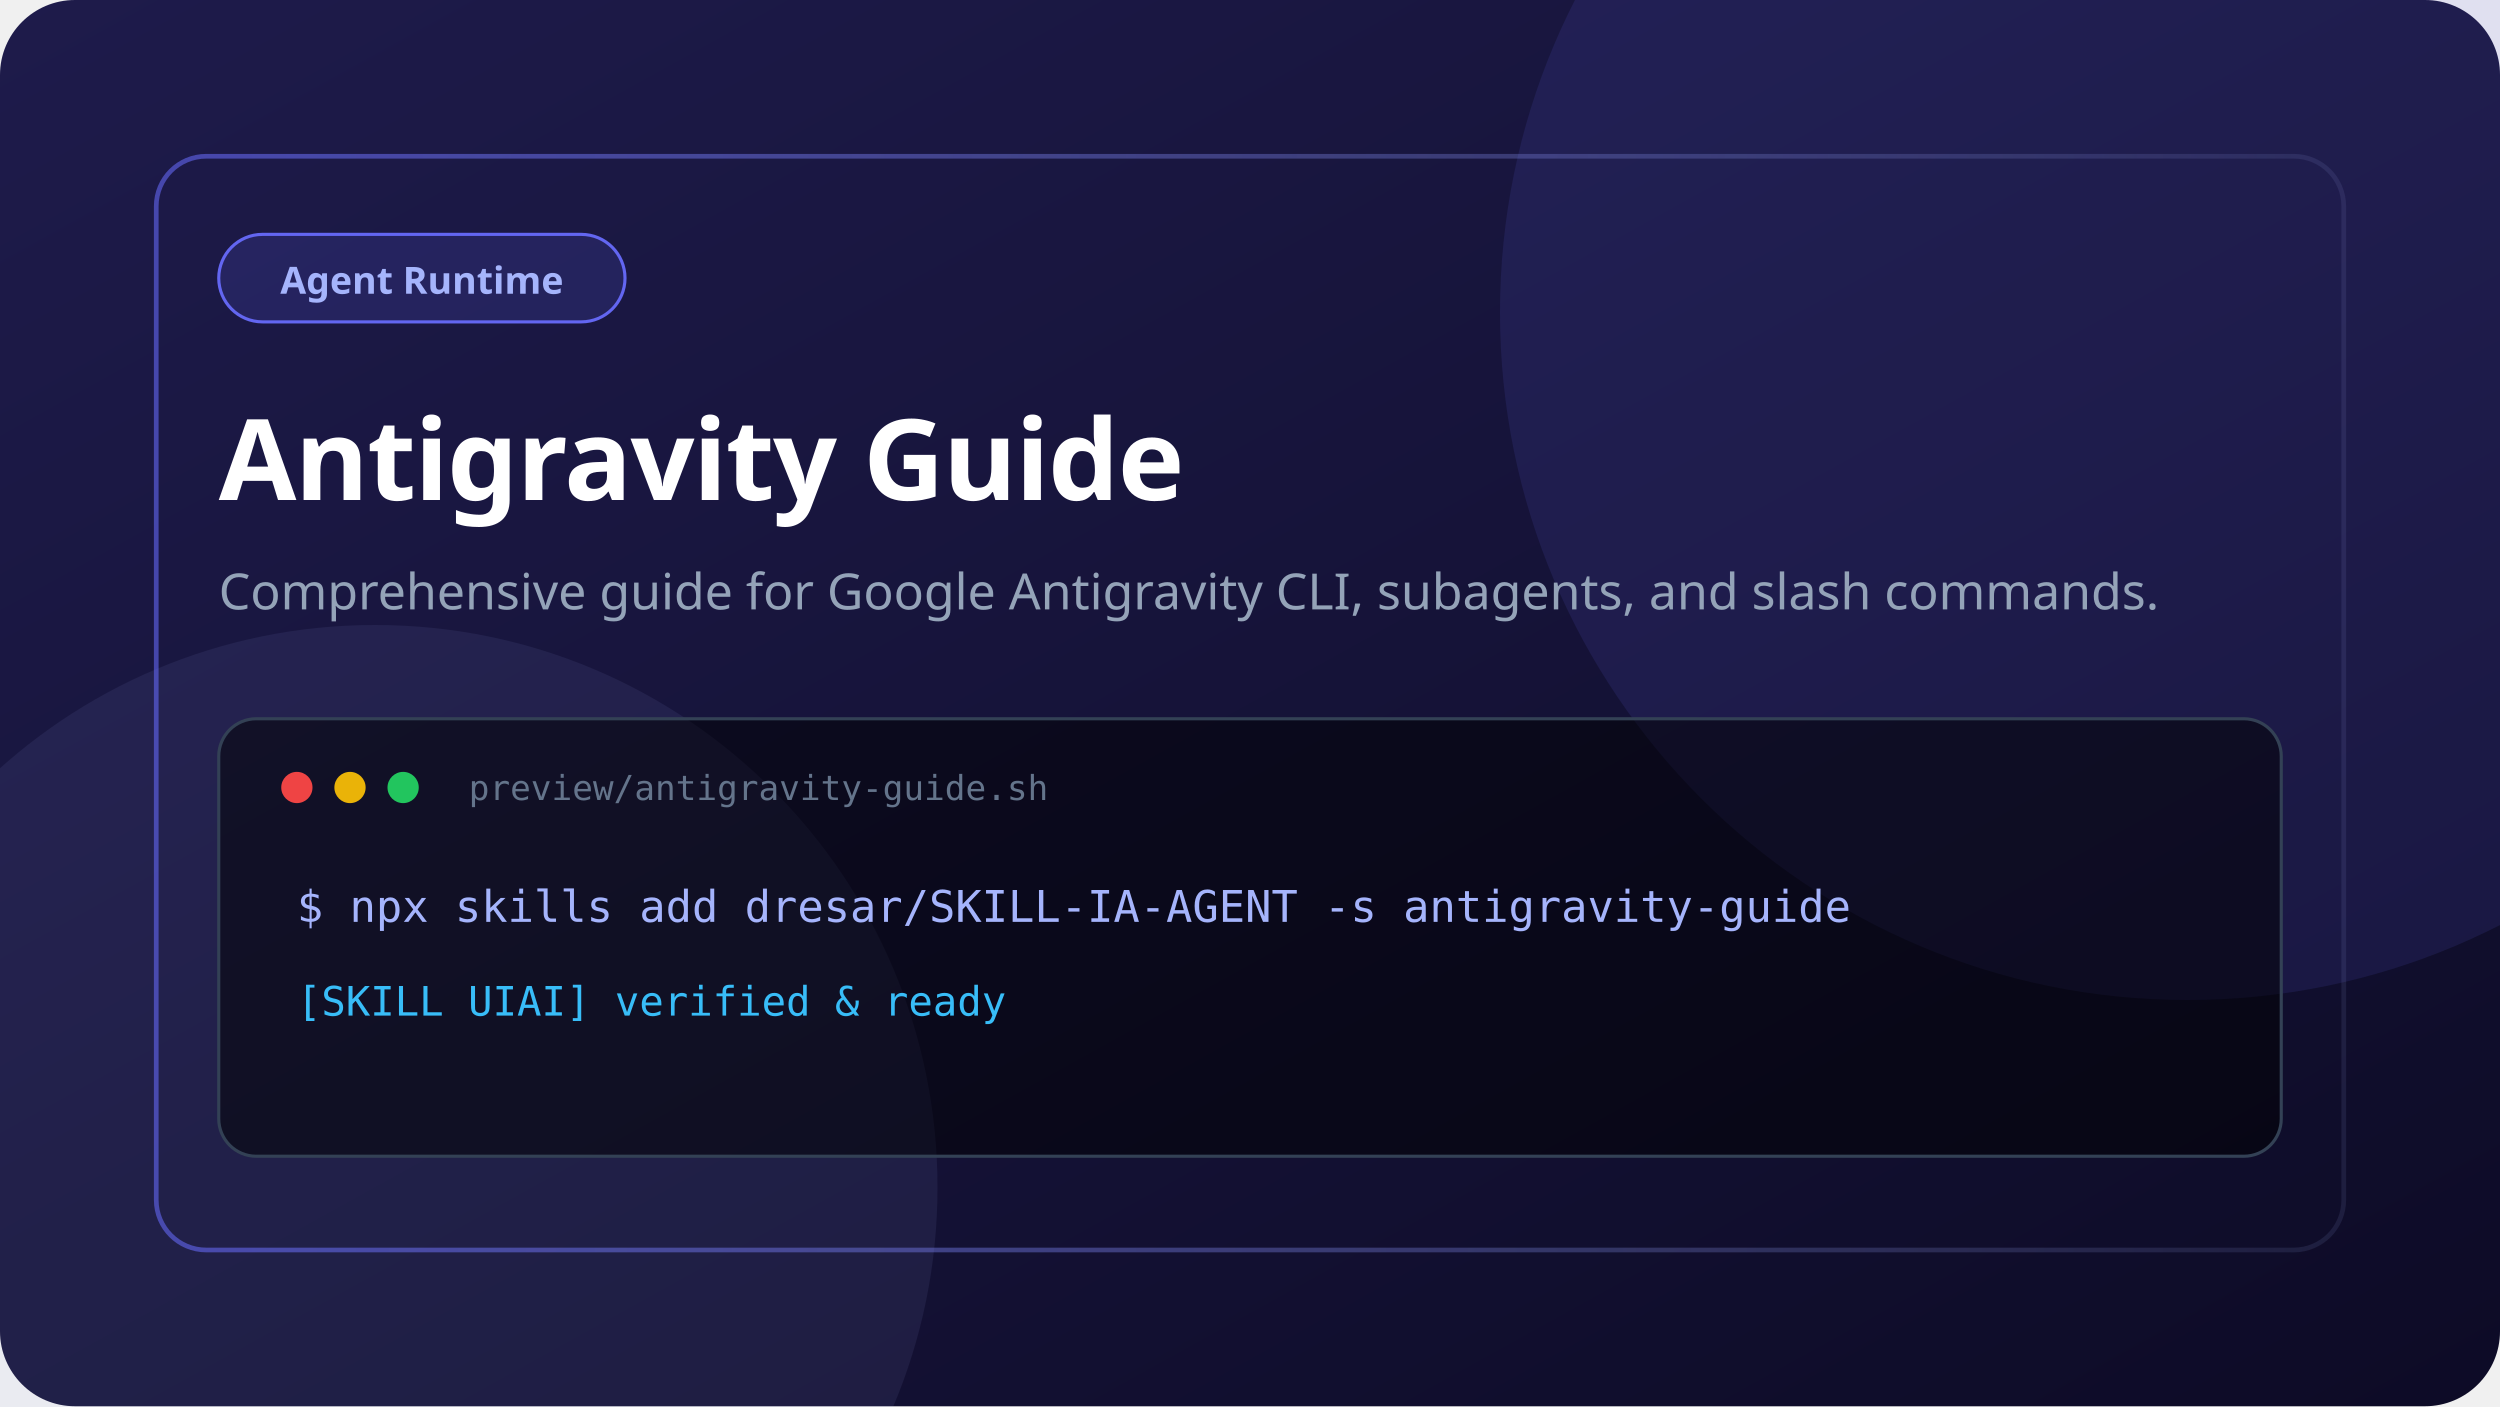
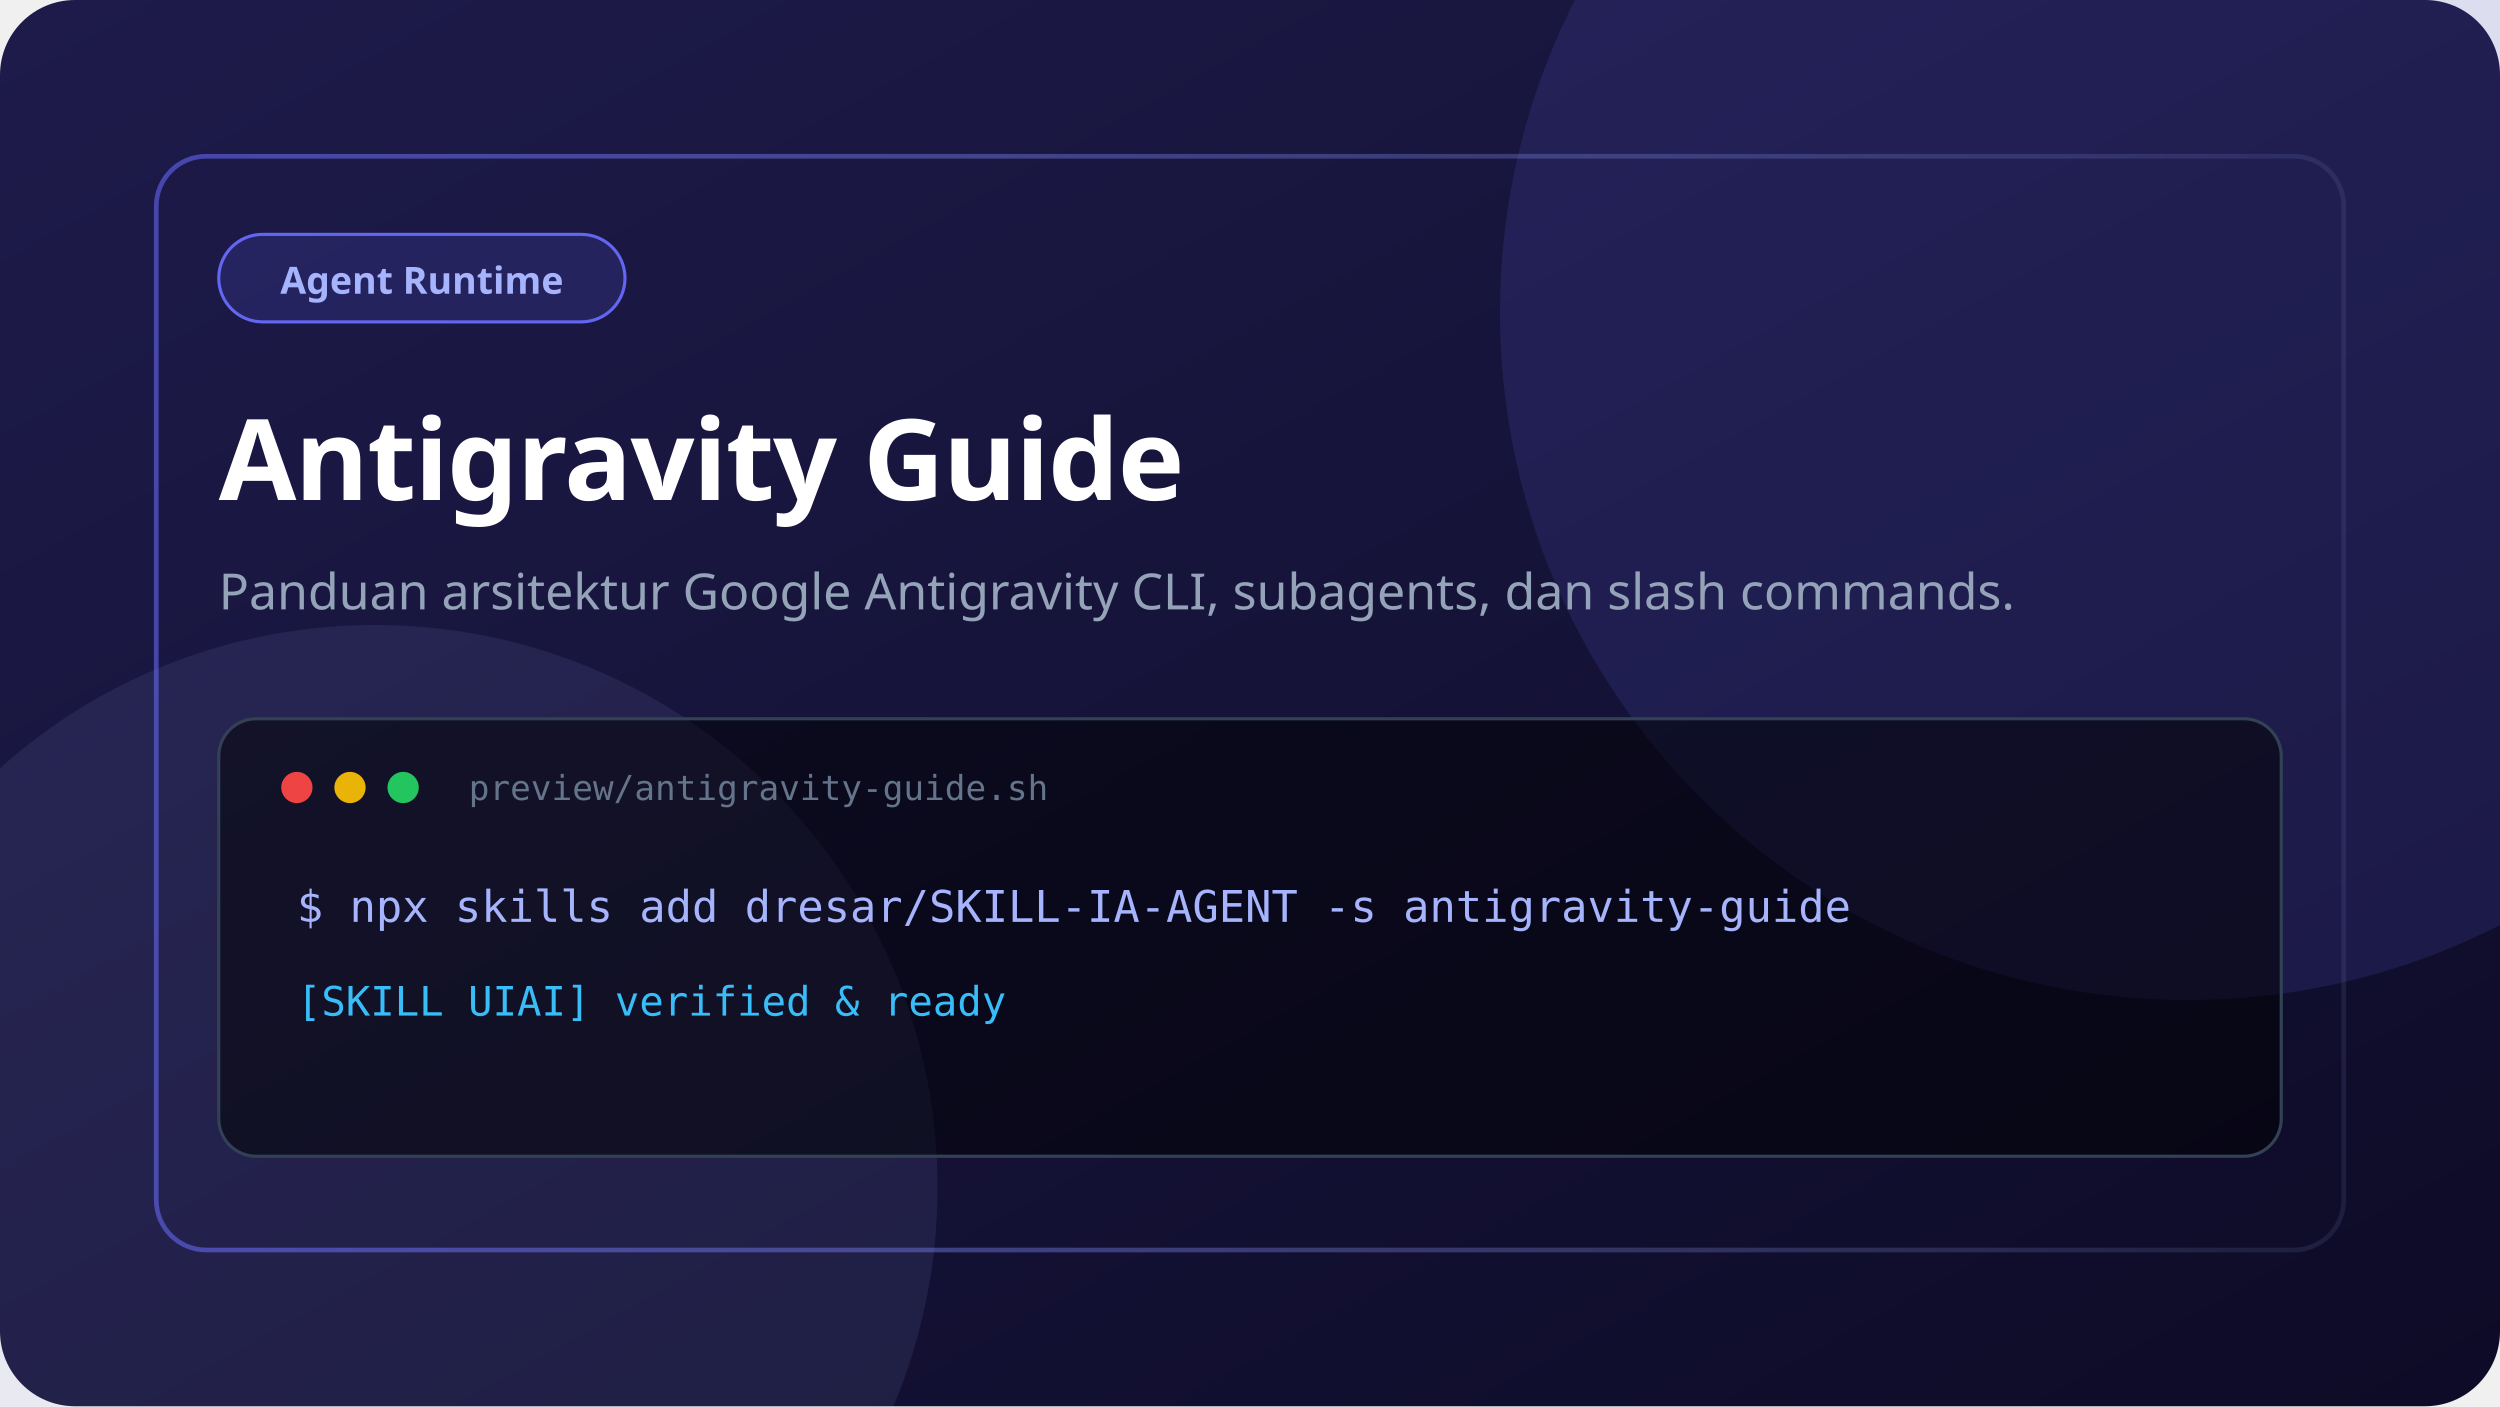
<svg xmlns="http://www.w3.org/2000/svg" viewBox="0 0 800 450" width="100%" height="100%">
  <defs>
    <linearGradient id="bg-antigravity-guide" x1="0%" y1="0%" x2="100%" y2="100%">
      <stop offset="0%" stop-color="#1E1B4B" />
      <stop offset="100%" stop-color="#0D0B26" />
    </linearGradient>
    <linearGradient id="glow-antigravity-guide" x1="0%" y1="0%" x2="100%" y2="0%">
      <stop offset="0%" stop-color="#6366F1" stop-opacity="0.6" />
      <stop offset="100%" stop-color="#A5B4FC" stop-opacity="0.1" />
    </linearGradient>
  </defs>
  <rect width="800" height="450" rx="24" fill="url(#bg-antigravity-guide)" />
-   <circle cx="700" cy="100" r="220" fill="#6366F1" opacity="0.12" />
-   <circle cx="120" cy="380" r="180" fill="#A5B4FC" opacity="0.08" />
+   <circle cx="700" cy="100" r="220" fill="#6366F1" opacity="0.14" />
+   <circle cx="120" cy="380" r="180" fill="#A5B4FC" opacity="0.09" />
  <rect x="50" y="50" width="700" height="350" rx="16" fill="none" stroke="url(#glow-antigravity-guide)" stroke-width="1.5" />
  <rect x="70" y="75" width="130" height="28" rx="14" fill="#6366F1" fill-opacity="0.15" stroke="#6366F1" stroke-width="1" />
  <text x="135" y="94" fill="#A5B4FC" font-family="system-ui, sans-serif" font-size="12" font-weight="700" text-anchor="middle">Agent Runtime</text>
  <text x="70" y="160" fill="#FFFFFF" font-family="system-ui, sans-serif" font-size="36" font-weight="800" letter-spacing="-0.5">Antigravity Guide</text>
-   <text x="70" y="195" fill="#94A3B8" font-family="system-ui, sans-serif" font-size="16" font-weight="400">Comprehensive guide for Google Antigravity CLI, subagents, and slash commands.</text>
+   <text x="70" y="195" fill="#94A3B8" font-family="system-ui, sans-serif" font-size="16" font-weight="400">Panduan arsitektur Google Antigravity CLI, subagents, dan slash commands.</text>
  <rect x="70" y="230" width="660" height="140" rx="12" fill="#000000" fill-opacity="0.5" stroke="#334155" stroke-width="1" />
  <circle cx="95" cy="252" r="5" fill="#EF4444" />
  <circle cx="112" cy="252" r="5" fill="#EAB308" />
  <circle cx="129" cy="252" r="5" fill="#22C55E" />
  <text x="150" y="256" fill="#64748B" font-family="monospace" font-size="11">preview/antigravity-guide.sh</text>
  <text x="95" y="295" fill="#A5B4FC" font-family="monospace" font-size="14">$ npx skills add dresar/SKILL-IA-AGENT -s antigravity-guide</text>
  <text x="95" y="325" fill="#38BDF8" font-family="monospace" font-size="13">[SKILL UIAI] verified &amp; ready</text>
</svg>
